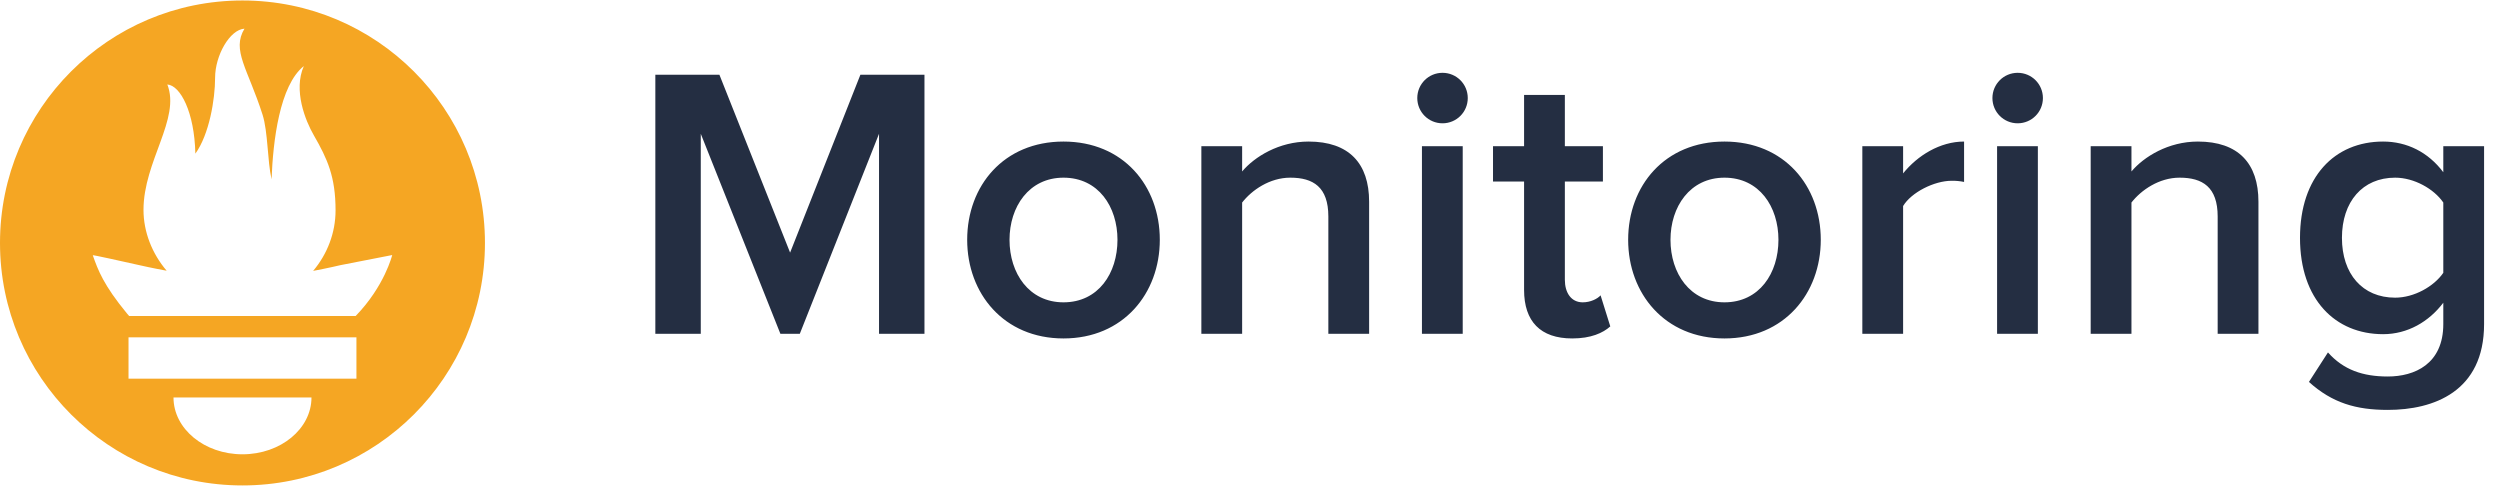
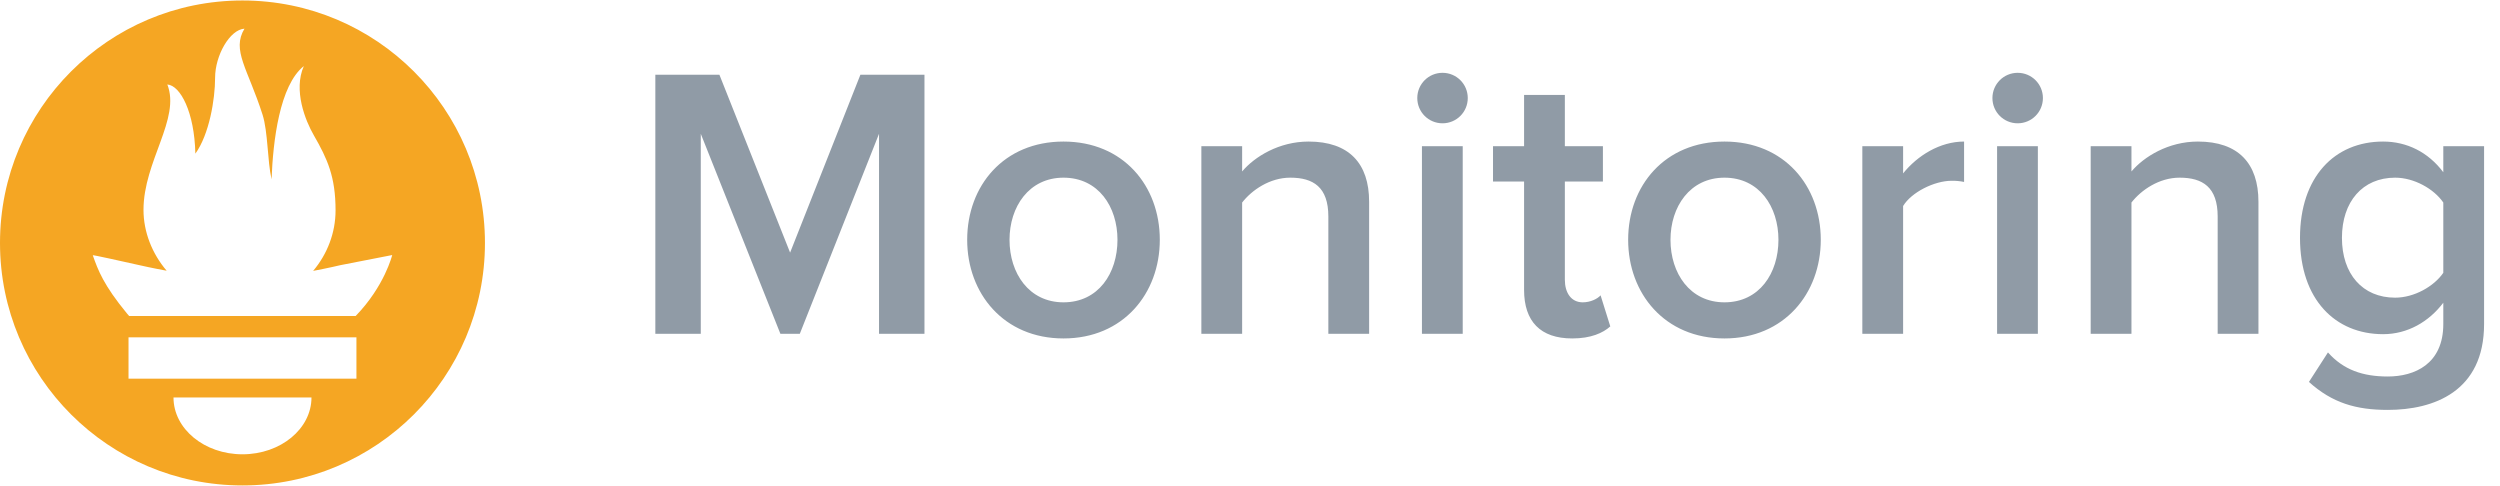
<svg xmlns="http://www.w3.org/2000/svg" width="103" height="20" viewBox="0 0 103 20">
  <g fill="none" fill-rule="nonzero">
-     <path fill="#242E42" d="M38.088 13.752h-1.872v-8.24l-3.264 8.24h-.8l-3.28-8.24v8.24H27V3.08h2.64l2.912 7.328 2.896-7.328h2.64v10.672zm5.728.192c-2.464 0-3.968-1.856-3.968-4.064 0-2.224 1.504-4.048 3.968-4.048s3.968 1.824 3.968 4.048c0 2.208-1.504 4.064-3.968 4.064zm0-1.488c1.44 0 2.224-1.2 2.224-2.576 0-1.36-.784-2.56-2.224-2.56-1.424 0-2.224 1.2-2.224 2.56 0 1.376.8 2.576 2.224 2.576zm12.592 1.296h-1.68V8.92c0-1.216-.624-1.6-1.568-1.6-.848 0-1.584.512-1.984 1.024v5.408h-1.68V6.024h1.68v1.04c.512-.608 1.52-1.232 2.736-1.232 1.664 0 2.496.896 2.496 2.48v5.44zm3.024-8.672c-.576 0-1.04-.464-1.04-1.04 0-.576.464-1.04 1.04-1.04.576 0 1.04.464 1.04 1.04 0 .576-.464 1.04-1.04 1.04zm.832 8.672h-1.68V6.024h1.68v7.728zm4.512.192c-1.312 0-1.984-.704-1.984-2V7.48h-1.28V6.024h1.28V3.912h1.68v2.112h1.568V7.48h-1.568v4.048c0 .528.256.928.736.928.32 0 .608-.144.736-.288l.4 1.28c-.304.272-.8.496-1.568.496zm6.272 0c-2.464 0-3.968-1.856-3.968-4.064 0-2.224 1.504-4.048 3.968-4.048s3.968 1.824 3.968 4.048c0 2.208-1.504 4.064-3.968 4.064zm0-1.488c1.44 0 2.224-1.2 2.224-2.576 0-1.36-.784-2.56-2.224-2.56-1.424 0-2.224 1.2-2.224 2.56 0 1.376.8 2.576 2.224 2.576zm7.36 1.296h-1.68V6.024h1.68v1.12c.592-.736 1.52-1.312 2.512-1.312v1.664a2.319 2.319 0 0 0-.512-.048c-.72 0-1.664.48-2 1.04v5.264zm4.72-8.672c-.576 0-1.04-.464-1.04-1.04 0-.576.464-1.04 1.04-1.04.576 0 1.04.464 1.04 1.04 0 .576-.464 1.04-1.04 1.04zm.832 8.672h-1.68V6.024h1.68v7.728zm9.088 0h-1.68V8.92c0-1.216-.624-1.6-1.568-1.6-.848 0-1.584.512-1.984 1.024v5.408h-1.68V6.024h1.68v1.04c.512-.608 1.52-1.232 2.736-1.232 1.664 0 2.496.896 2.496 2.48v5.44zm5.328 3.136c-1.312 0-2.288-.288-3.248-1.152l.784-1.216c.64.72 1.44.992 2.464.992 1.104 0 2.288-.512 2.288-2.16v-.88c-.592.784-1.472 1.296-2.48 1.296-1.968 0-3.424-1.424-3.424-3.968 0-2.512 1.424-3.968 3.424-3.968.976 0 1.856.432 2.48 1.264V6.024h1.68v7.328c0 2.784-2.08 3.536-3.968 3.536zm.304-4.624c.784 0 1.6-.464 1.984-1.024V8.344c-.384-.56-1.2-1.024-1.984-1.024-1.344 0-2.192.992-2.192 2.48s.848 2.464 2.192 2.464z" />
+     <path fill="#909ba6" d="M38.088 13.752h-1.872v-8.24l-3.264 8.24h-.8l-3.28-8.24v8.24H27V3.08h2.64l2.912 7.328 2.896-7.328h2.64v10.672zm5.728.192c-2.464 0-3.968-1.856-3.968-4.064 0-2.224 1.504-4.048 3.968-4.048s3.968 1.824 3.968 4.048c0 2.208-1.504 4.064-3.968 4.064zm0-1.488c1.44 0 2.224-1.2 2.224-2.576 0-1.36-.784-2.56-2.224-2.56-1.424 0-2.224 1.2-2.224 2.56 0 1.376.8 2.576 2.224 2.576zm12.592 1.296h-1.68V8.92c0-1.216-.624-1.6-1.568-1.6-.848 0-1.584.512-1.984 1.024v5.408h-1.68V6.024h1.68v1.04c.512-.608 1.52-1.232 2.736-1.232 1.664 0 2.496.896 2.496 2.48v5.44zm3.024-8.672c-.576 0-1.04-.464-1.04-1.04 0-.576.464-1.04 1.04-1.04.576 0 1.04.464 1.04 1.04 0 .576-.464 1.04-1.04 1.04zm.832 8.672h-1.68V6.024h1.68v7.728zm4.512.192c-1.312 0-1.984-.704-1.984-2V7.48h-1.28V6.024h1.28V3.912h1.68v2.112h1.568V7.48h-1.568v4.048c0 .528.256.928.736.928.32 0 .608-.144.736-.288l.4 1.28c-.304.272-.8.496-1.568.496zm6.272 0c-2.464 0-3.968-1.856-3.968-4.064 0-2.224 1.504-4.048 3.968-4.048s3.968 1.824 3.968 4.048c0 2.208-1.504 4.064-3.968 4.064zm0-1.488c1.44 0 2.224-1.2 2.224-2.576 0-1.36-.784-2.56-2.224-2.56-1.424 0-2.224 1.2-2.224 2.56 0 1.376.8 2.576 2.224 2.576zm7.36 1.296h-1.68V6.024h1.68v1.12c.592-.736 1.52-1.312 2.512-1.312v1.664a2.319 2.319 0 0 0-.512-.048c-.72 0-1.664.48-2 1.04v5.264zm4.72-8.672c-.576 0-1.04-.464-1.04-1.04 0-.576.464-1.04 1.04-1.04.576 0 1.04.464 1.04 1.04 0 .576-.464 1.04-1.04 1.04zm.832 8.672h-1.68V6.024h1.68v7.728zm9.088 0h-1.68V8.92c0-1.216-.624-1.6-1.568-1.6-.848 0-1.584.512-1.984 1.024v5.408h-1.68V6.024h1.68v1.04c.512-.608 1.52-1.232 2.736-1.232 1.664 0 2.496.896 2.496 2.48v5.44zm5.328 3.136c-1.312 0-2.288-.288-3.248-1.152l.784-1.216c.64.72 1.44.992 2.464.992 1.104 0 2.288-.512 2.288-2.16v-.88c-.592.784-1.472 1.296-2.48 1.296-1.968 0-3.424-1.424-3.424-3.968 0-2.512 1.424-3.968 3.424-3.968.976 0 1.856.432 2.48 1.264V6.024h1.68v7.328c0 2.784-2.08 3.536-3.968 3.536zm.304-4.624c.784 0 1.6-.464 1.984-1.024V8.344c-.384-.56-1.2-1.024-1.984-1.024-1.344 0-2.192.992-2.192 2.48s.848 2.464 2.192 2.464z" />
    <path fill="#F5A623" d="M9.99.02C4.473.02 0 4.491 0 10.01 0 15.526 4.473 20 9.99 20c5.518 0 9.99-4.473 9.99-9.99 0-5.518-4.473-9.99-9.99-9.99zm0 18.697c-1.57 0-2.842-1.049-2.842-2.342h5.685c0 1.293-1.273 2.342-2.843 2.342zm4.695-3.117h-9.39v-1.703h9.39V15.6zm-.033-2.58h-9.33c-.031-.035-.063-.07-.093-.107-.961-1.167-1.188-1.776-1.407-2.397-.004-.02 1.165.239 1.994.425 0 0 .427.099 1.05.213-.598-.702-.954-1.595-.954-2.507 0-2.003 1.536-3.753.982-5.167.54.044 1.116 1.138 1.155 2.85.573-.793.813-2.24.813-3.127 0-.919.606-1.986 1.211-2.022-.54.89.14 1.652.744 3.543.226.71.197 1.907.372 2.665.058-1.575.33-3.873 1.328-4.666-.44.999.065 2.249.412 2.85.558.97.896 1.704.896 3.094 0 .931-.344 1.808-.924 2.494.66-.124 1.116-.235 1.116-.235l2.142-.418s-.311 1.28-1.507 2.512z" />
  </g>
</svg>
